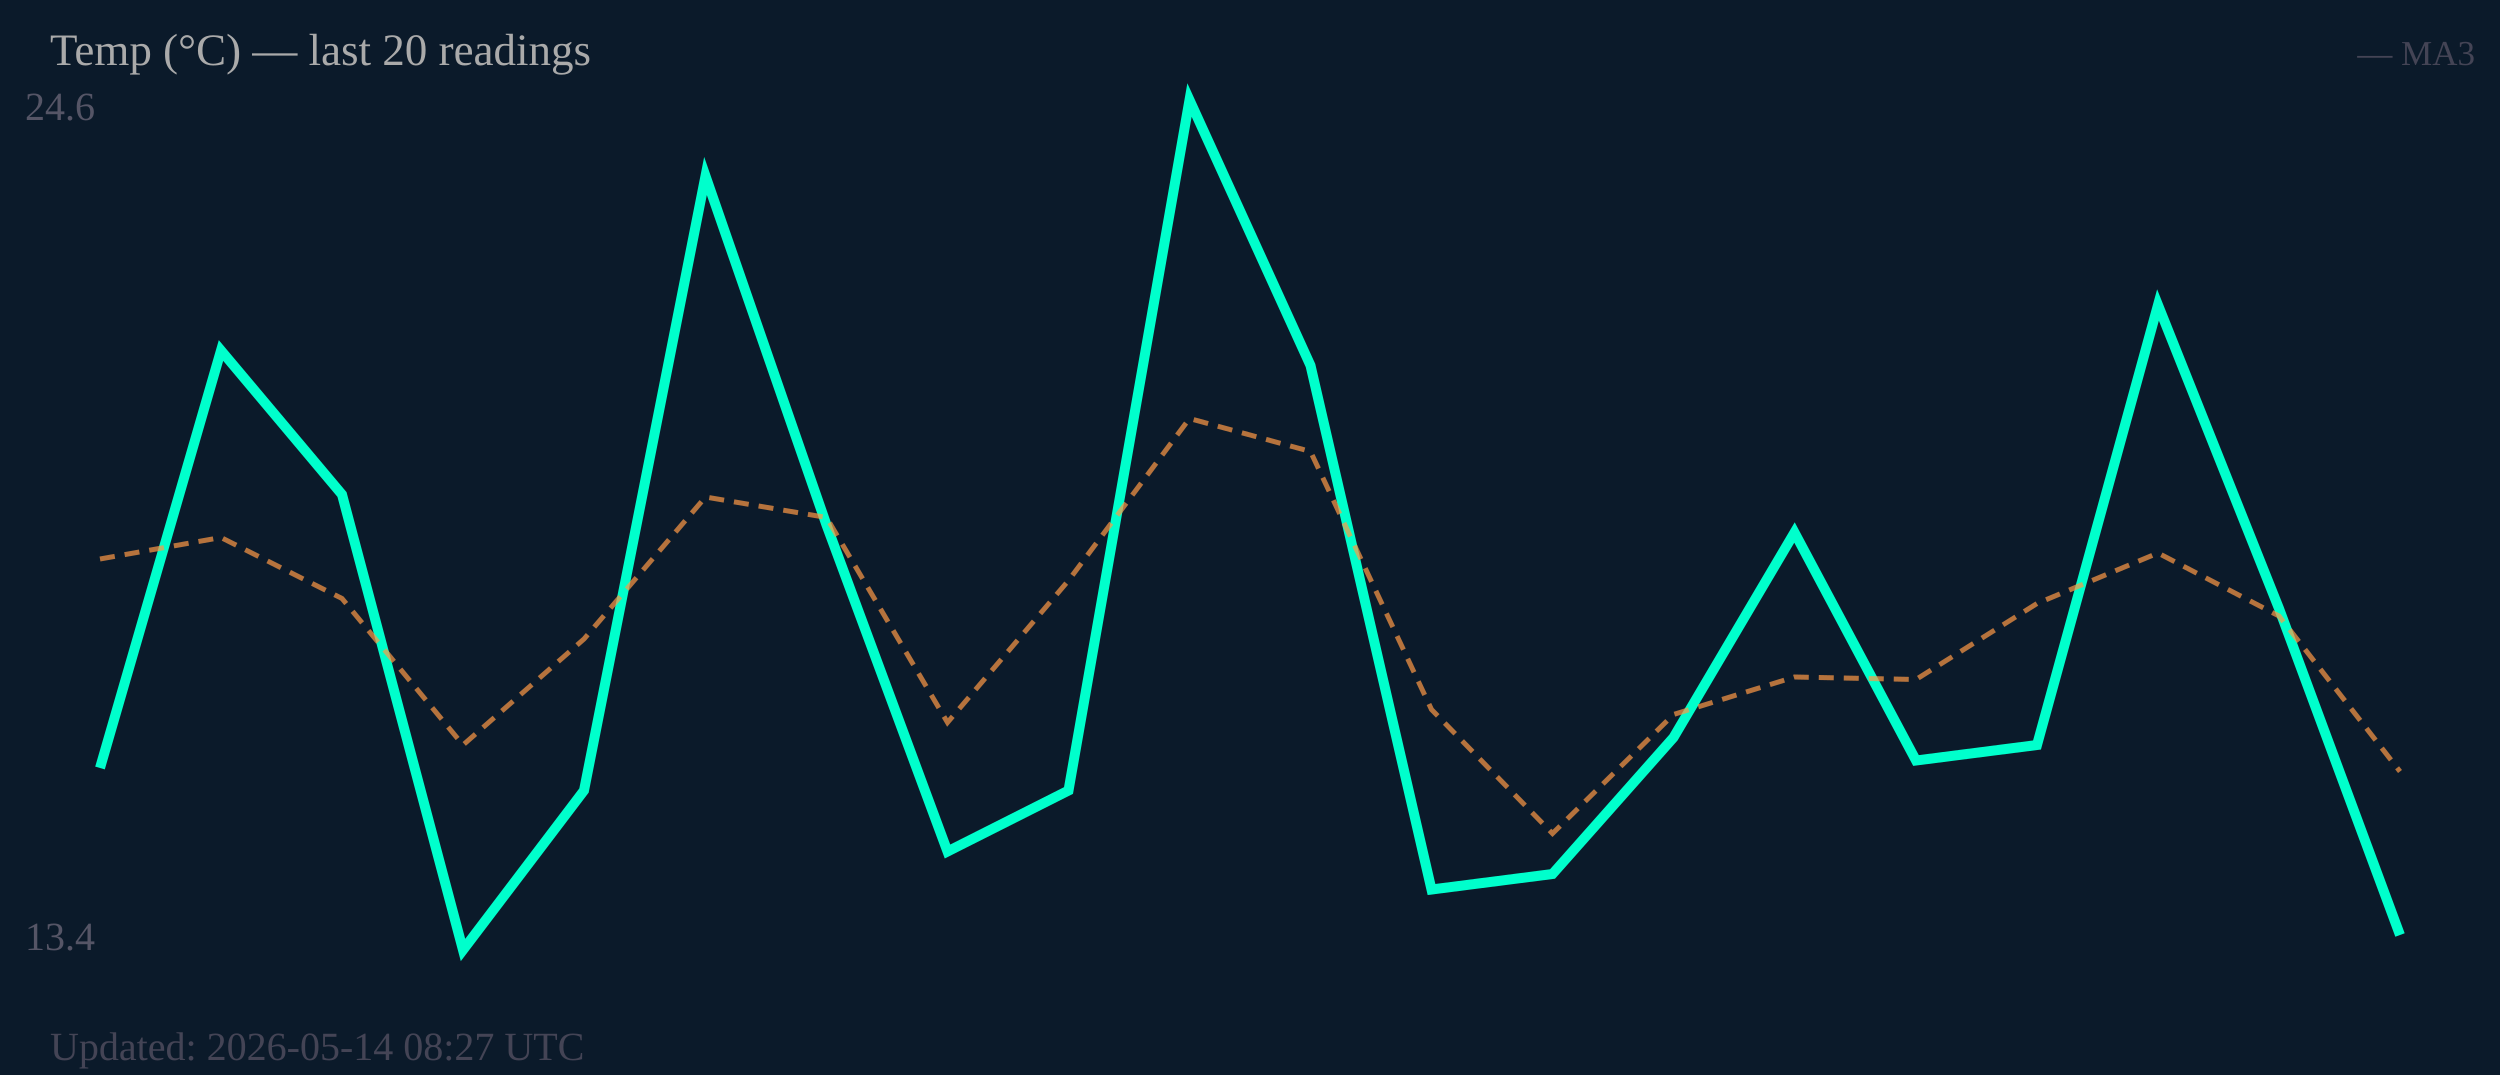
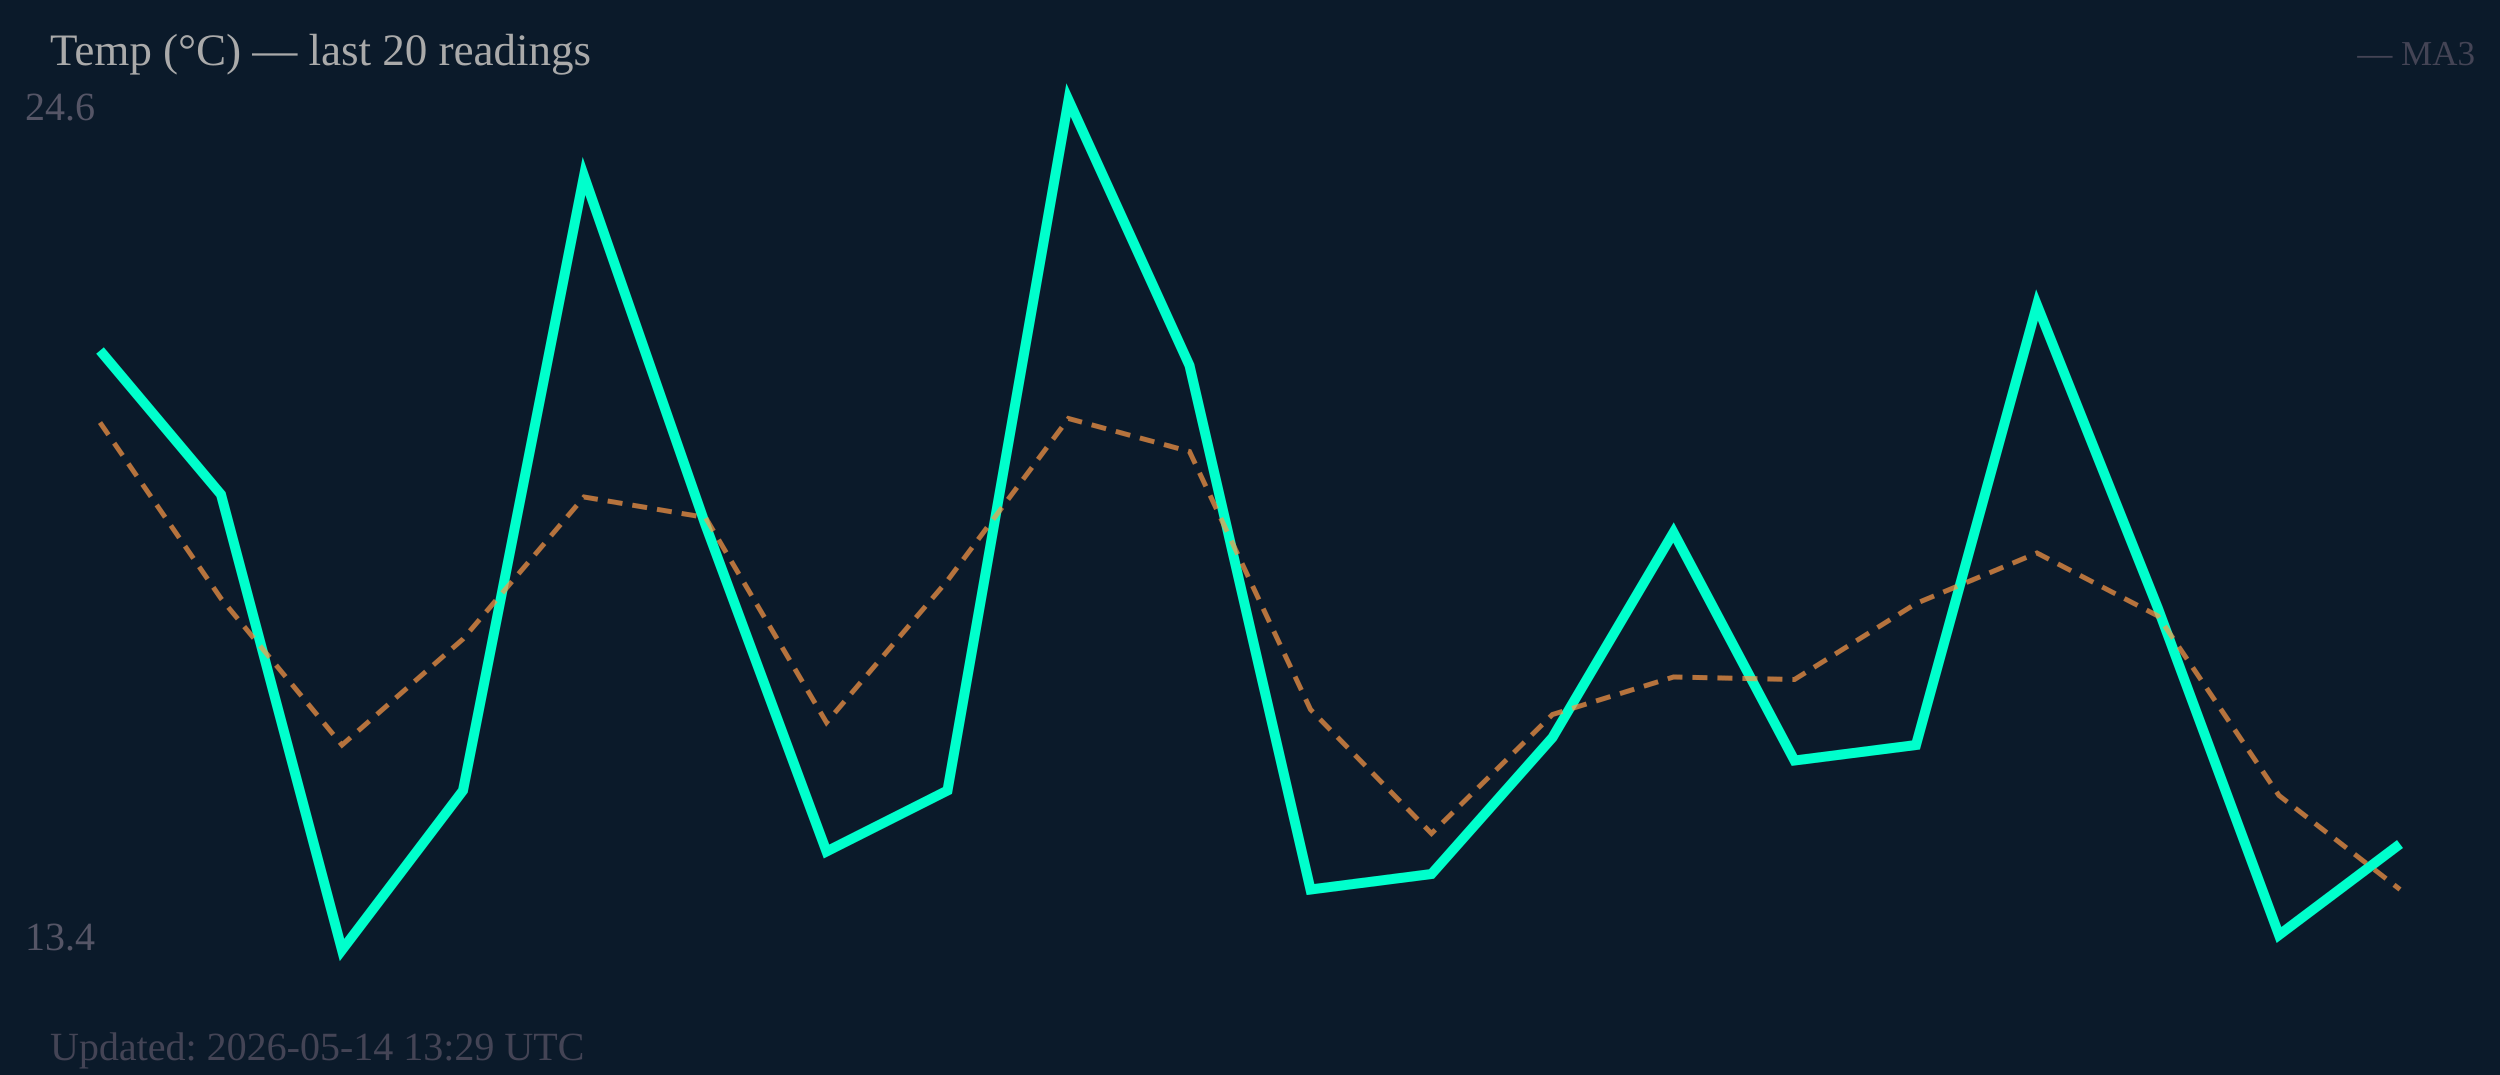
<svg xmlns="http://www.w3.org/2000/svg" width="500" height="215" viewBox="0 0 500 215">
  <rect width="500" height="215" fill="#0b1a2a" />
  <text x="5" y="24" font-size="8" fill="#556">24.6</text>
  <text x="5" y="190" font-size="8" fill="#556">13.4</text>
-   <polyline fill="none" stroke="#00ffcc" stroke-width="2" points="20.0,153.6 44.2,70.1 68.4,98.9 92.6,190.0 116.8,158.1 141.1,35.2 165.3,105.0 189.5,170.3 213.7,158.1 237.9,20.0 262.1,73.1 286.3,177.9 310.5,174.8 334.7,147.5 358.9,106.5 383.2,152.1 407.4,149.0 431.6,61.0 455.8,121.7 480.0,187.0" />
-   <polyline fill="none" stroke="#ff9944" stroke-width="1" stroke-dasharray="3,2" opacity="0.7" points="20.0,111.8 44.2,107.5 68.4,119.7 92.6,149.0 116.8,127.8 141.1,99.4 165.3,103.5 189.5,144.5 213.7,116.1 237.9,83.7 262.1,90.3 286.3,141.9 310.5,166.7 334.7,142.9 358.9,135.4 383.2,135.9 407.4,120.7 431.6,110.6 455.8,123.2 480.0,154.3" />
+   <polyline fill="none" stroke="#00ffcc" stroke-width="2" points="20.0,70.1 44.2,98.9 68.4,190.0 92.6,158.1 116.8,35.2 141.1,105.0 165.3,170.3 189.5,158.1 213.7,20.0 237.9,73.1 262.1,177.9 286.3,174.8 310.5,147.5 334.7,106.5 358.9,152.1 383.2,149.0 407.4,61.0 431.6,121.7 455.8,187.0 480.0,168.8" />
+   <polyline fill="none" stroke="#ff9944" stroke-width="1" stroke-dasharray="3,2" opacity="0.7" points="20.0,84.5 44.2,119.7 68.4,149.0 92.6,127.8 116.8,99.4 141.1,103.5 165.3,144.5 189.5,116.1 213.7,83.7 237.9,90.3 262.1,141.9 286.3,166.7 310.5,142.9 334.7,135.4 358.9,135.9 383.2,120.7 407.4,110.6 431.6,123.2 455.8,159.1 480.0,177.9" />
  <text x="10" y="13" font-size="9" fill="#aaa">Temp (°C) — last 20 readings</text>
  <text x="495" y="13" font-size="7" fill="#445" text-anchor="end">— MA3</text>
-   <text x="10" y="212" font-size="8" fill="#445">Updated: 2026-05-14 08:27 UTC</text>
+   <text x="10" y="212" font-size="8" fill="#445">Updated: 2026-05-14 13:29 UTC</text>
</svg>
